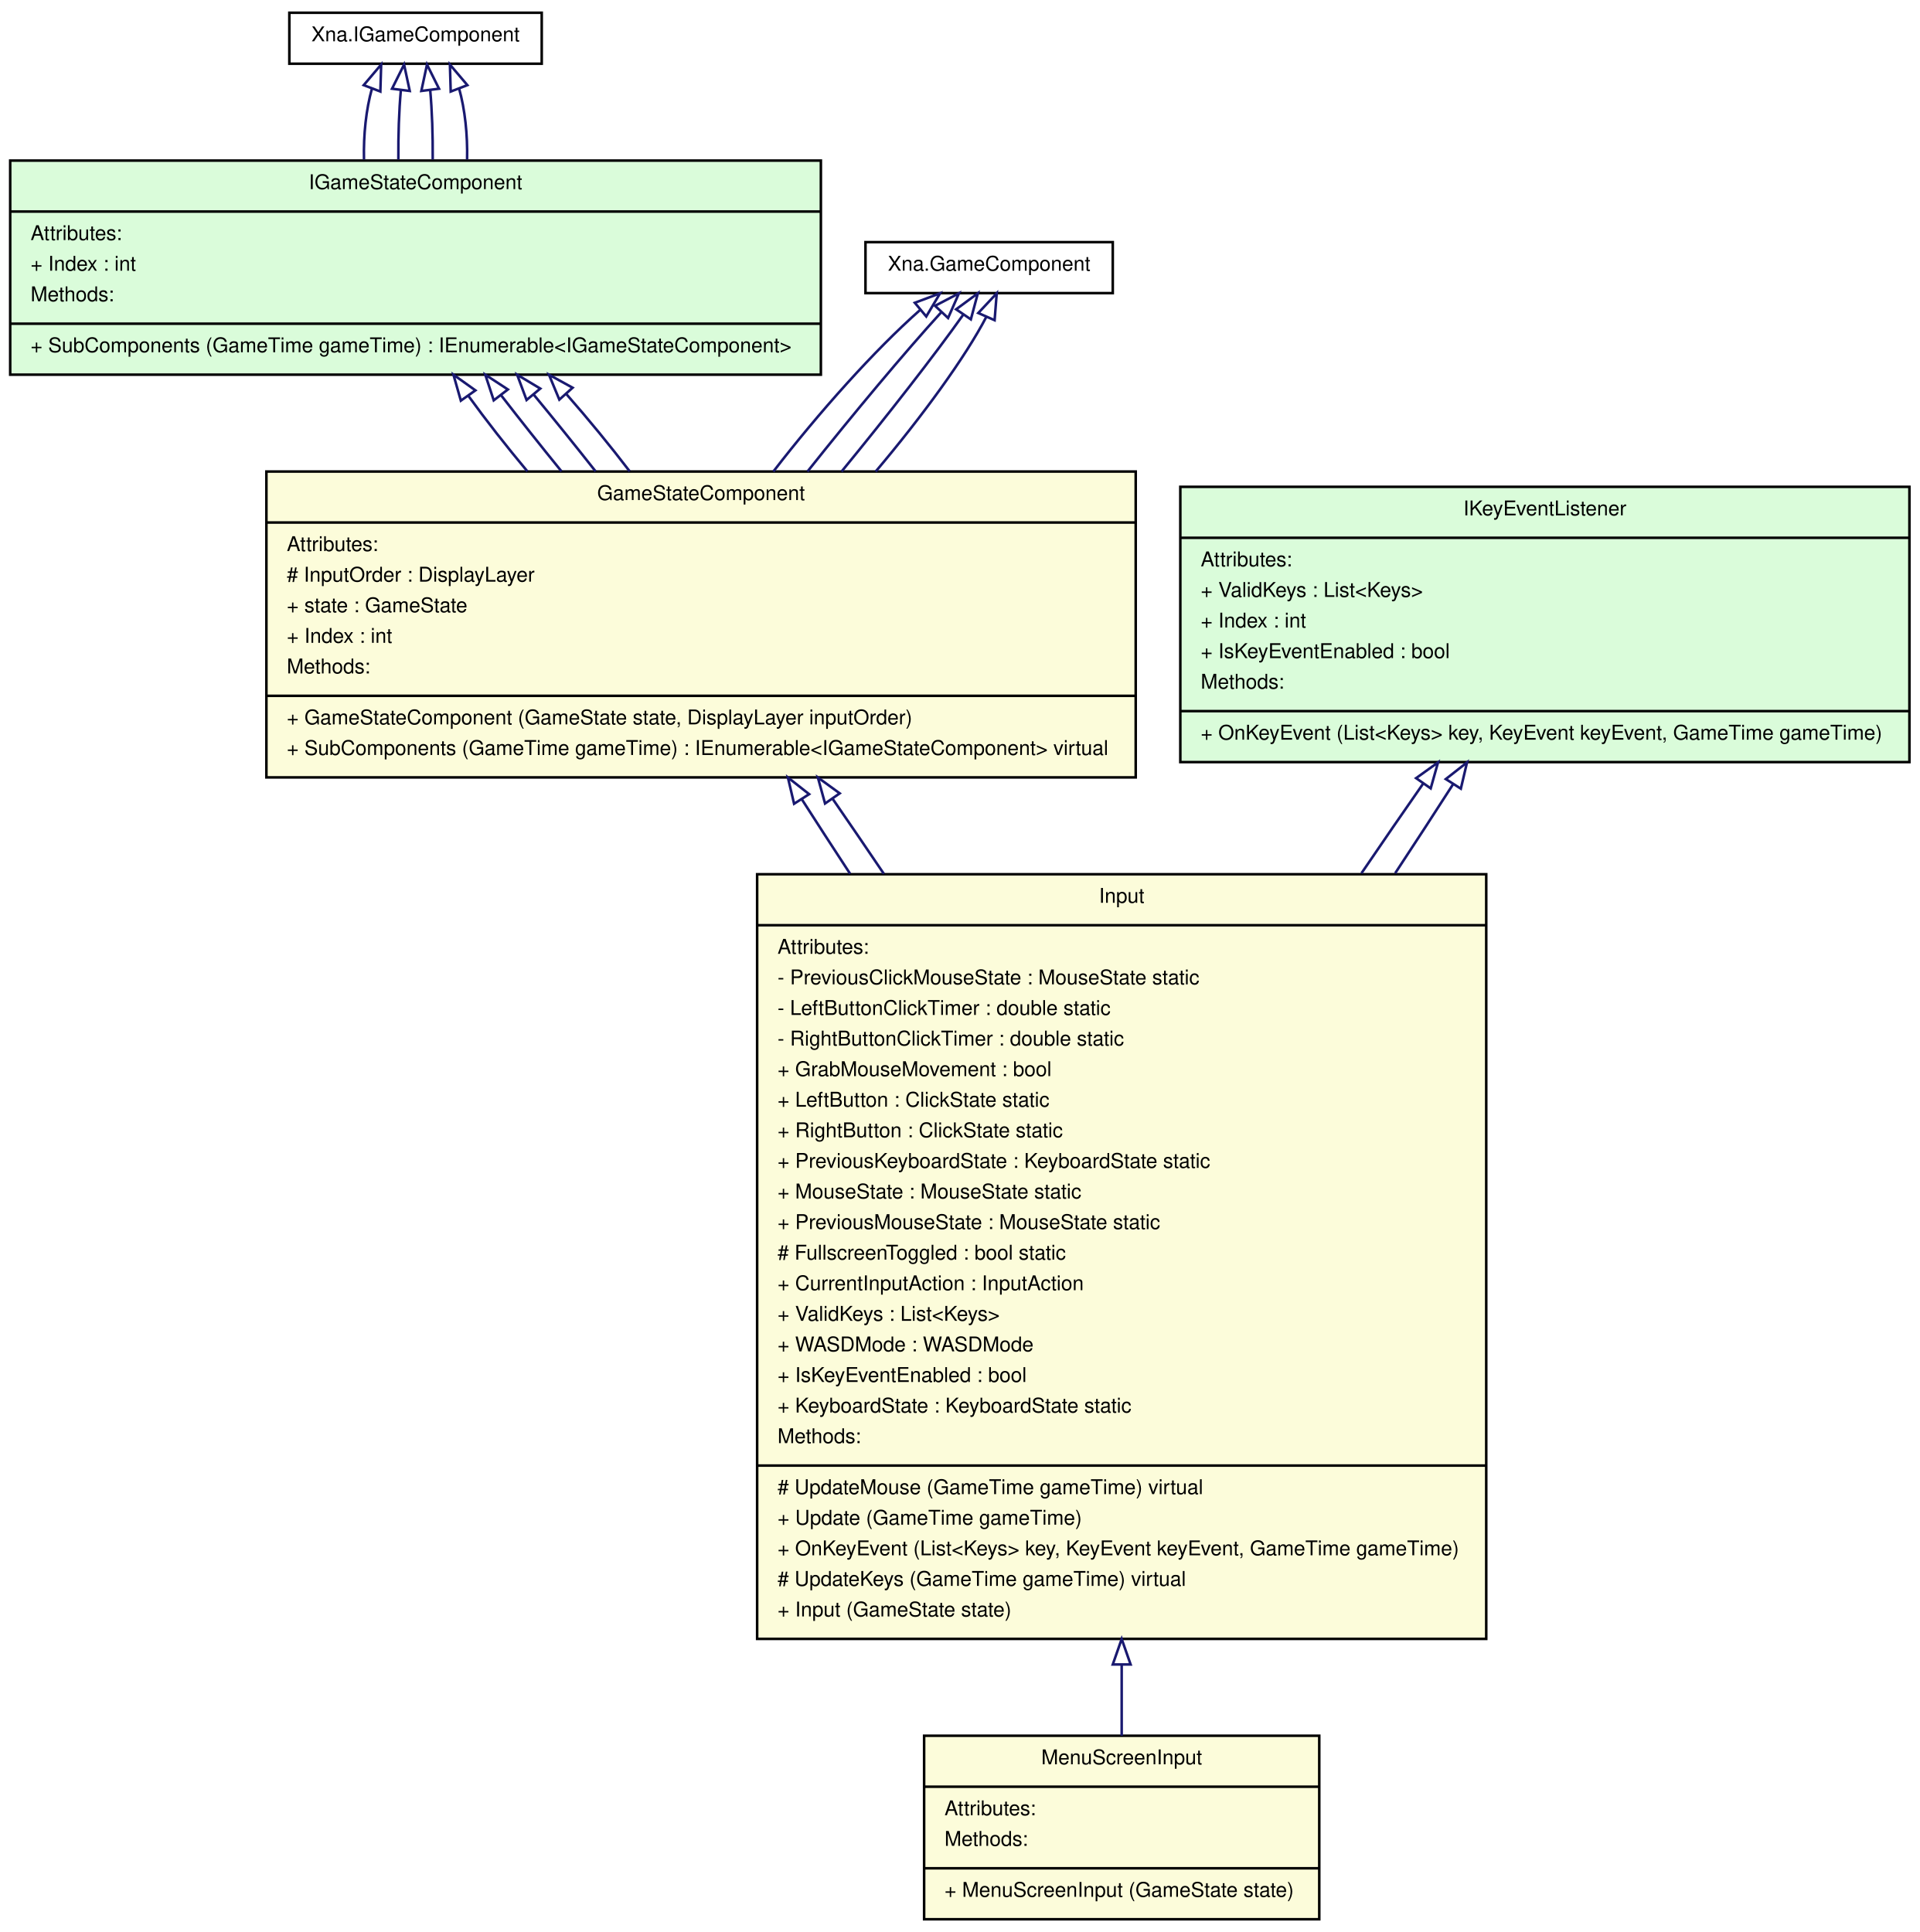
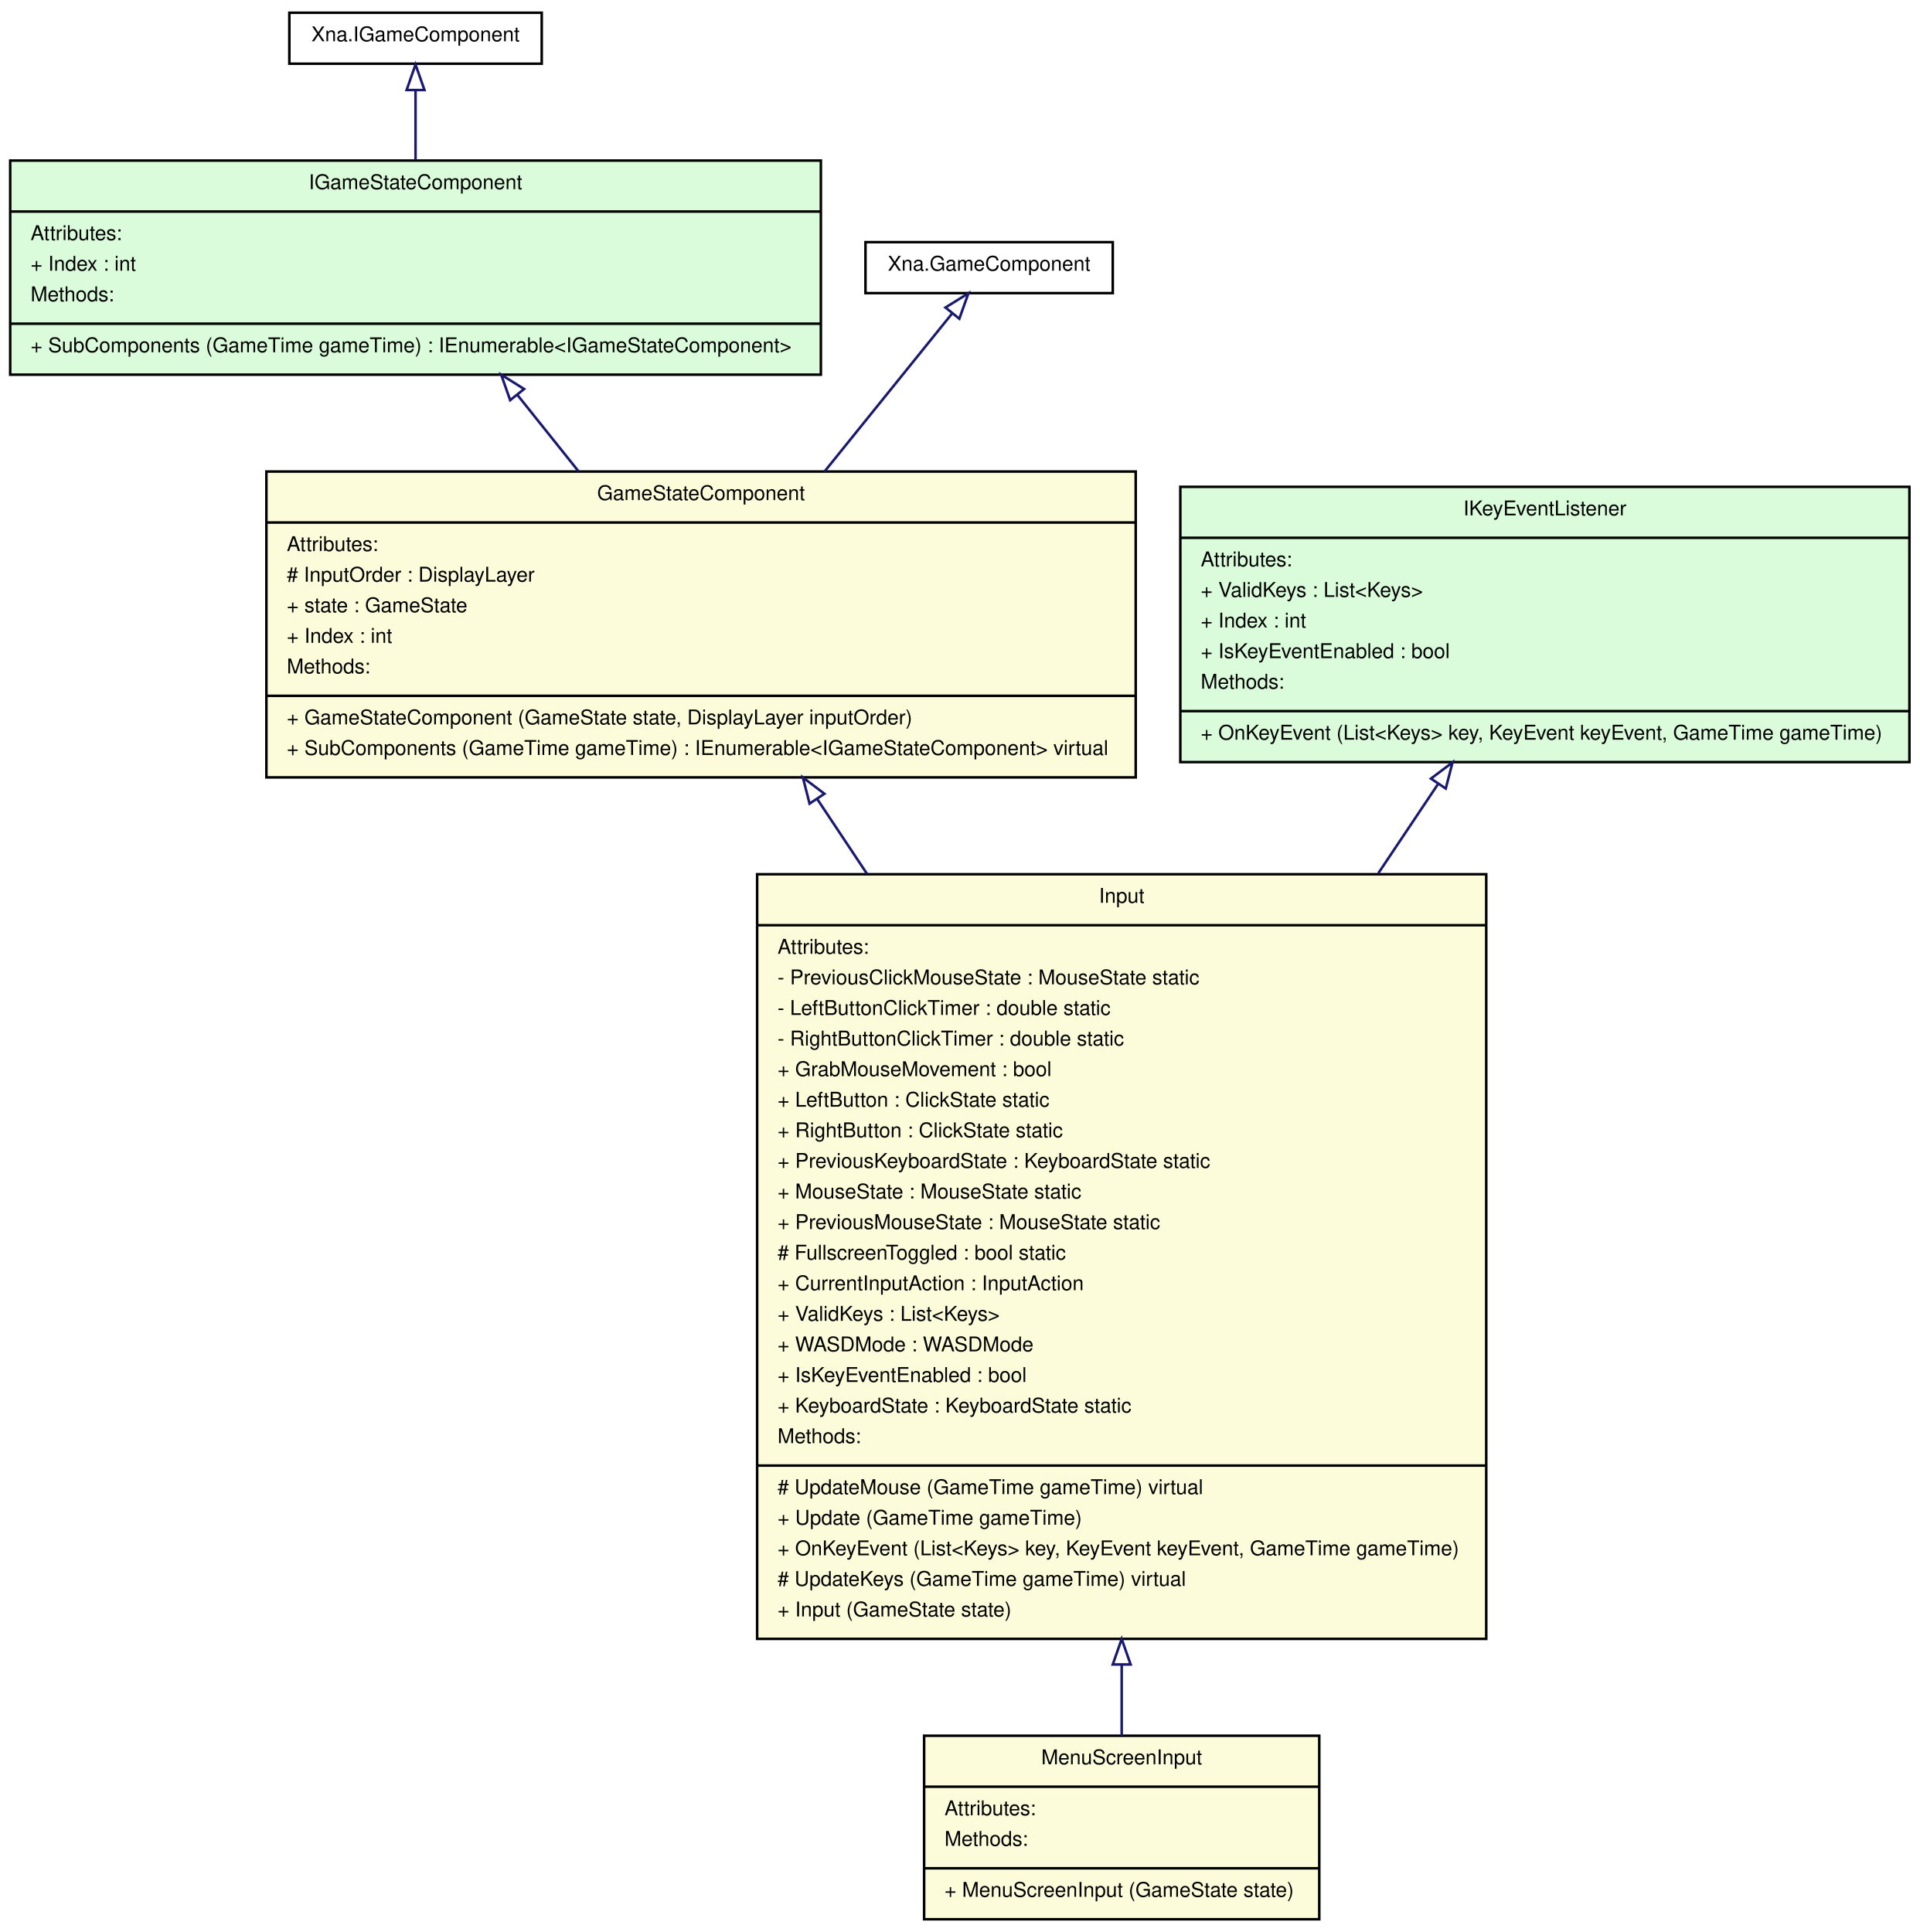
<svg xmlns="http://www.w3.org/2000/svg" width="753pt" height="758pt" viewBox="0.00 0.00 753.00 758.00">
  <g id="graph1" class="graph" transform="scale(1 1) rotate(0) translate(4 754)">
    <polygon fill="white" stroke="white" points="-4,5 -4,-754 750,-754 750,5 -4,5" />
    <g id="node1" class="node">
      <polygon fill="#fcfcda" stroke="black" points="358.5,-1 358.5,-73 513.5,-73 513.5,-1 358.5,-1" />
      <text text-anchor="middle" x="436" y="-61.8" font-family="Helvetica,sans-Serif" font-size="8.00">MenuScreenInput</text>
      <polyline fill="none" stroke="black" points="358.5,-53 513.5,-53 " />
      <text text-anchor="start" x="366.5" y="-41.8" font-family="Helvetica,sans-Serif" font-size="8.00">Attributes:</text>
      <text text-anchor="start" x="366.5" y="-29.8" font-family="Helvetica,sans-Serif" font-size="8.00">Methods:</text>
      <polyline fill="none" stroke="black" points="358.5,-21 513.5,-21 " />
      <text text-anchor="start" x="366.5" y="-9.8" font-family="Helvetica,sans-Serif" font-size="8.00">+ MenuScreenInput (GameState state)</text>
    </g>
    <g id="node2" class="node">
      <polygon fill="#fcfcda" stroke="black" points="293,-111 293,-411 579,-411 579,-111 293,-111" />
      <text text-anchor="middle" x="436" y="-399.8" font-family="Helvetica,sans-Serif" font-size="8.00">Input</text>
      <polyline fill="none" stroke="black" points="293,-391 579,-391 " />
      <text text-anchor="start" x="301" y="-379.8" font-family="Helvetica,sans-Serif" font-size="8.00">Attributes:</text>
      <text text-anchor="start" x="301" y="-367.8" font-family="Helvetica,sans-Serif" font-size="8.00">- PreviousClickMouseState : MouseState static</text>
      <text text-anchor="start" x="301" y="-355.8" font-family="Helvetica,sans-Serif" font-size="8.00">- LeftButtonClickTimer : double static</text>
      <text text-anchor="start" x="301" y="-343.8" font-family="Helvetica,sans-Serif" font-size="8.00">- RightButtonClickTimer : double static</text>
      <text text-anchor="start" x="301" y="-331.8" font-family="Helvetica,sans-Serif" font-size="8.00">+ GrabMouseMovement : bool</text>
      <text text-anchor="start" x="301" y="-319.8" font-family="Helvetica,sans-Serif" font-size="8.00">+ LeftButton : ClickState static</text>
      <text text-anchor="start" x="301" y="-307.8" font-family="Helvetica,sans-Serif" font-size="8.00">+ RightButton : ClickState static</text>
      <text text-anchor="start" x="301" y="-295.8" font-family="Helvetica,sans-Serif" font-size="8.00">+ PreviousKeyboardState : KeyboardState static</text>
      <text text-anchor="start" x="301" y="-283.8" font-family="Helvetica,sans-Serif" font-size="8.00">+ MouseState : MouseState static</text>
      <text text-anchor="start" x="301" y="-271.8" font-family="Helvetica,sans-Serif" font-size="8.00">+ PreviousMouseState : MouseState static</text>
      <text text-anchor="start" x="301" y="-259.8" font-family="Helvetica,sans-Serif" font-size="8.00"># FullscreenToggled : bool static</text>
      <text text-anchor="start" x="301" y="-247.8" font-family="Helvetica,sans-Serif" font-size="8.00">+ CurrentInputAction : InputAction</text>
      <text text-anchor="start" x="301" y="-235.8" font-family="Helvetica,sans-Serif" font-size="8.00">+ ValidKeys : List&lt;Keys&gt;</text>
      <text text-anchor="start" x="301" y="-223.8" font-family="Helvetica,sans-Serif" font-size="8.00">+ WASDMode : WASDMode</text>
      <text text-anchor="start" x="301" y="-211.8" font-family="Helvetica,sans-Serif" font-size="8.00">+ IsKeyEventEnabled : bool</text>
      <text text-anchor="start" x="301" y="-199.8" font-family="Helvetica,sans-Serif" font-size="8.00">+ KeyboardState : KeyboardState static</text>
      <text text-anchor="start" x="301" y="-187.8" font-family="Helvetica,sans-Serif" font-size="8.00">Methods:</text>
      <polyline fill="none" stroke="black" points="293,-179 579,-179 " />
      <text text-anchor="start" x="301" y="-167.8" font-family="Helvetica,sans-Serif" font-size="8.00"># UpdateMouse (GameTime gameTime) virtual</text>
      <text text-anchor="start" x="301" y="-155.8" font-family="Helvetica,sans-Serif" font-size="8.00">+ Update (GameTime gameTime)</text>
      <text text-anchor="start" x="301" y="-143.8" font-family="Helvetica,sans-Serif" font-size="8.00">+ OnKeyEvent (List&lt;Keys&gt; key, KeyEvent keyEvent, GameTime gameTime)</text>
      <text text-anchor="start" x="301" y="-131.8" font-family="Helvetica,sans-Serif" font-size="8.00"># UpdateKeys (GameTime gameTime) virtual</text>
      <text text-anchor="start" x="301" y="-119.8" font-family="Helvetica,sans-Serif" font-size="8.00">+ Input (GameState state)</text>
    </g>
    <g id="edge2" class="edge">
      <path fill="none" stroke="midnightblue" d="M436,-100.747C436,-90.725 436,-81.34 436,-73.015" />
      <polygon fill="none" stroke="midnightblue" points="432.5,-100.967 436,-110.967 439.5,-100.967 432.5,-100.967" />
    </g>
    <g id="node3" class="node">
      <polygon fill="#fcfcda" stroke="black" points="100.5,-449 100.5,-569 441.5,-569 441.5,-449 100.5,-449" />
      <text text-anchor="middle" x="271" y="-557.8" font-family="Helvetica,sans-Serif" font-size="8.00">GameStateComponent</text>
      <polyline fill="none" stroke="black" points="100.5,-549 441.5,-549 " />
      <text text-anchor="start" x="108.5" y="-537.8" font-family="Helvetica,sans-Serif" font-size="8.00">Attributes:</text>
      <text text-anchor="start" x="108.5" y="-525.8" font-family="Helvetica,sans-Serif" font-size="8.00"># InputOrder : DisplayLayer</text>
      <text text-anchor="start" x="108.5" y="-513.8" font-family="Helvetica,sans-Serif" font-size="8.00">+ state : GameState</text>
      <text text-anchor="start" x="108.5" y="-501.8" font-family="Helvetica,sans-Serif" font-size="8.00">+ Index : int</text>
      <text text-anchor="start" x="108.5" y="-489.8" font-family="Helvetica,sans-Serif" font-size="8.00">Methods:</text>
      <polyline fill="none" stroke="black" points="100.5,-481 441.5,-481 " />
      <text text-anchor="start" x="108.5" y="-469.8" font-family="Helvetica,sans-Serif" font-size="8.00">+ GameStateComponent (GameState state, DisplayLayer inputOrder)</text>
      <text text-anchor="start" x="108.5" y="-457.8" font-family="Helvetica,sans-Serif" font-size="8.00">+ SubComponents (GameTime gameTime) : IEnumerable&lt;IGameStateComponent&gt; virtual</text>
    </g>
    <g id="edge4" class="edge">
-       <path fill="none" stroke="midnightblue" d="M310.443,-440.535C316.434,-431.183 322.84,-421.3 329.472,-411.173" />
-       <polygon fill="none" stroke="midnightblue" points="307.492,-438.653 305.064,-448.966 313.393,-442.419 307.492,-438.653" />
-     </g>
-     <g id="edge20" class="edge">
-       <path fill="none" stroke="midnightblue" d="M322.659,-440.535C329.113,-431.183 335.857,-421.3 342.701,-411.173" />
-       <polygon fill="none" stroke="midnightblue" points="319.637,-438.752 316.82,-448.966 325.391,-442.738 319.637,-438.752" />
+       <path fill="none" stroke="midnightblue" d="M316.551,-440.535C322.773,-431.183 329.349,-421.3 336.087,-411.173" />
+       <polygon fill="none" stroke="midnightblue" points="313.567,-438.702 310.942,-448.966 319.395,-442.579 313.567,-438.702" />
    </g>
    <g id="node4" class="node">
      <polygon fill="#dafcda" stroke="black" points="0,-607 0,-691 318,-691 318,-607 0,-607" />
      <text text-anchor="middle" x="159" y="-679.8" font-family="Helvetica,sans-Serif" font-size="8.00">IGameStateComponent</text>
      <polyline fill="none" stroke="black" points="0,-671 318,-671 " />
      <text text-anchor="start" x="8" y="-659.8" font-family="Helvetica,sans-Serif" font-size="8.00">Attributes:</text>
      <text text-anchor="start" x="8" y="-647.8" font-family="Helvetica,sans-Serif" font-size="8.00">+ Index : int</text>
      <text text-anchor="start" x="8" y="-635.8" font-family="Helvetica,sans-Serif" font-size="8.00">Methods:</text>
      <polyline fill="none" stroke="black" points="0,-627 318,-627 " />
      <text text-anchor="start" x="8" y="-615.8" font-family="Helvetica,sans-Serif" font-size="8.00">+ SubComponents (GameTime gameTime) : IEnumerable&lt;IGameStateComponent&gt;</text>
    </g>
-     <g id="edge26" class="edge">
-       <path fill="none" stroke="midnightblue" d="M179.71,-598.714C186.664,-589.109 194.595,-578.965 202.86,-569.09" />
-       <polygon fill="none" stroke="midnightblue" points="176.773,-596.807 173.868,-606.995 182.492,-600.842 176.773,-596.807" />
-     </g>
-     <g id="edge32" class="edge">
-       <path fill="none" stroke="midnightblue" d="M218.237,-599.295C226.826,-589.519 235.308,-579.165 242.997,-569.09" />
-       <polygon fill="none" stroke="midnightblue" points="215.405,-597.212 211.34,-606.995 220.619,-601.882 215.405,-597.212" />
-     </g>
    <g id="edge10" class="edge">
-       <path fill="none" stroke="midnightblue" d="M192.497,-599.005C200,-589.314 208.136,-579.065 216.239,-569.09" />
-       <polygon fill="none" stroke="midnightblue" points="189.675,-596.933 186.358,-606.995 195.226,-601.198 189.675,-596.933" />
-     </g>
-     <g id="edge16" class="edge">
-       <path fill="none" stroke="midnightblue" d="M205.255,-599.295C213.332,-589.519 221.681,-579.165 229.618,-569.09" />
-       <polygon fill="none" stroke="midnightblue" points="202.554,-597.069 198.849,-606.995 207.935,-601.546 202.554,-597.069" />
+       <path fill="none" stroke="midnightblue" d="M198.996,-599.005C206.749,-589.314 214.948,-579.065 222.928,-569.09" />
+       <polygon fill="none" stroke="midnightblue" points="196.118,-597 192.604,-606.995 201.584,-601.373 196.118,-597" />
    </g>
    <g id="node5" class="node">
      <polygon fill="#dafcda" stroke="black" points="459,-455 459,-563 745,-563 745,-455 459,-455" />
      <text text-anchor="middle" x="602" y="-551.8" font-family="Helvetica,sans-Serif" font-size="8.00">IKeyEventListener</text>
      <polyline fill="none" stroke="black" points="459,-543 745,-543 " />
      <text text-anchor="start" x="467" y="-531.8" font-family="Helvetica,sans-Serif" font-size="8.00">Attributes:</text>
      <text text-anchor="start" x="467" y="-519.8" font-family="Helvetica,sans-Serif" font-size="8.00">+ ValidKeys : List&lt;Keys&gt;</text>
      <text text-anchor="start" x="467" y="-507.8" font-family="Helvetica,sans-Serif" font-size="8.00">+ Index : int</text>
      <text text-anchor="start" x="467" y="-495.8" font-family="Helvetica,sans-Serif" font-size="8.00">+ IsKeyEventEnabled : bool</text>
      <text text-anchor="start" x="467" y="-483.8" font-family="Helvetica,sans-Serif" font-size="8.00">Methods:</text>
      <polyline fill="none" stroke="black" points="459,-475 745,-475 " />
      <text text-anchor="start" x="467" y="-463.8" font-family="Helvetica,sans-Serif" font-size="8.00">+ OnKeyEvent (List&lt;Keys&gt; key, KeyEvent keyEvent, GameTime gameTime)</text>
    </g>
-     <g id="edge22" class="edge">
-       <path fill="none" stroke="midnightblue" d="M554.297,-446.618C546.593,-435.577 538.396,-423.662 530.049,-411.385" />
-       <polygon fill="none" stroke="midnightblue" points="551.483,-448.7 560.087,-454.882 557.216,-444.683 551.483,-448.7" />
-     </g>
    <g id="edge6" class="edge">
-       <path fill="none" stroke="midnightblue" d="M565.982,-446.293C558.962,-435.343 551.281,-423.541 543.273,-411.385" />
-       <polygon fill="none" stroke="midnightblue" points="563.134,-448.335 571.465,-454.882 569.035,-444.569 563.134,-448.335" />
+       <path fill="none" stroke="midnightblue" d="M560.026,-446.293C552.697,-435.343 544.798,-423.541 536.661,-411.385" />
+       <polygon fill="none" stroke="midnightblue" points="557.305,-448.518 565.776,-454.882 563.122,-444.625 557.305,-448.518" />
    </g>
    <g id="node6" class="node">
      <polygon fill="#ffffff" stroke="black" points="335.5,-639 335.5,-659 432.5,-659 432.5,-639 335.5,-639" />
      <text text-anchor="middle" x="384" y="-647.8" font-family="Helvetica,sans-Serif" font-size="8.00">Xna.GameComponent</text>
    </g>
-     <g id="edge24" class="edge">
-       <path fill="none" stroke="midnightblue" d="M356.902,-632.365C339.089,-616.641 317.136,-592.082 299.367,-569.004" />
-       <polygon fill="none" stroke="midnightblue" points="354.845,-635.208 364.764,-638.932 359.332,-629.835 354.845,-635.208" />
-     </g>
-     <g id="edge30" class="edge">
-       <path fill="none" stroke="midnightblue" d="M382.93,-629.74C374.756,-613.99 357.929,-590.835 339.497,-569.004" />
-       <polygon fill="none" stroke="midnightblue" points="379.746,-631.193 386.982,-638.932 386.151,-628.369 379.746,-631.193" />
-     </g>
    <g id="edge8" class="edge">
-       <path fill="none" stroke="midnightblue" d="M365.232,-631.507C350.878,-615.756 330.755,-591.667 312.743,-569.004" />
-       <polygon fill="none" stroke="midnightblue" points="362.785,-634.015 372.17,-638.932 367.9,-629.235 362.785,-634.015" />
-     </g>
-     <g id="edge14" class="edge">
-       <path fill="none" stroke="midnightblue" d="M373.912,-630.631C362.768,-614.873 344.352,-591.251 326.12,-569.004" />
-       <polygon fill="none" stroke="midnightblue" points="371.048,-632.645 379.576,-638.932 376.83,-628.699 371.048,-632.645" />
+       <path fill="none" stroke="midnightblue" d="M369.529,-631.071C356.811,-615.314 337.556,-591.459 319.432,-569.004" />
+       <polygon fill="none" stroke="midnightblue" points="366.869,-633.348 375.873,-638.932 372.316,-628.952 366.869,-633.348" />
    </g>
    <g id="node7" class="node">
      <polygon fill="#ffffff" stroke="black" points="109.5,-729 109.5,-749 208.5,-749 208.5,-729 109.5,-729" />
      <text text-anchor="middle" x="159" y="-737.8" font-family="Helvetica,sans-Serif" font-size="8.00">Xna.IGameComponent</text>
    </g>
-     <g id="edge28" class="edge">
-       <path fill="none" stroke="midnightblue" d="M141.911,-719.282C139.599,-711.052 138.555,-701.152 138.78,-691.414" />
-       <polygon fill="none" stroke="midnightblue" points="138.666,-720.595 145.518,-728.676 145.201,-718.086 138.666,-720.595" />
-     </g>
-     <g id="edge34" class="edge">
-       <path fill="none" stroke="midnightblue" d="M176.089,-719.282C178.401,-711.052 179.445,-701.152 179.22,-691.414" />
-       <polygon fill="none" stroke="midnightblue" points="172.799,-718.086 172.482,-728.676 179.334,-720.595 172.799,-718.086" />
-     </g>
    <g id="edge12" class="edge">
-       <path fill="none" stroke="midnightblue" d="M153.253,-718.731C152.518,-710.612 152.187,-700.936 152.26,-691.414" />
-       <polygon fill="none" stroke="midnightblue" points="149.783,-719.192 154.506,-728.676 156.728,-718.317 149.783,-719.192" />
-     </g>
-     <g id="edge18" class="edge">
-       <path fill="none" stroke="midnightblue" d="M164.747,-718.731C165.482,-710.612 165.813,-700.936 165.74,-691.414" />
-       <polygon fill="none" stroke="midnightblue" points="161.272,-718.317 163.494,-728.676 168.217,-719.192 161.272,-718.317" />
+       <path fill="none" stroke="midnightblue" d="M159,-718.454C159,-710.393 159,-700.828 159,-691.414" />
+       <polygon fill="none" stroke="midnightblue" points="155.5,-718.676 159,-728.676 162.5,-718.676 155.5,-718.676" />
    </g>
  </g>
</svg>
